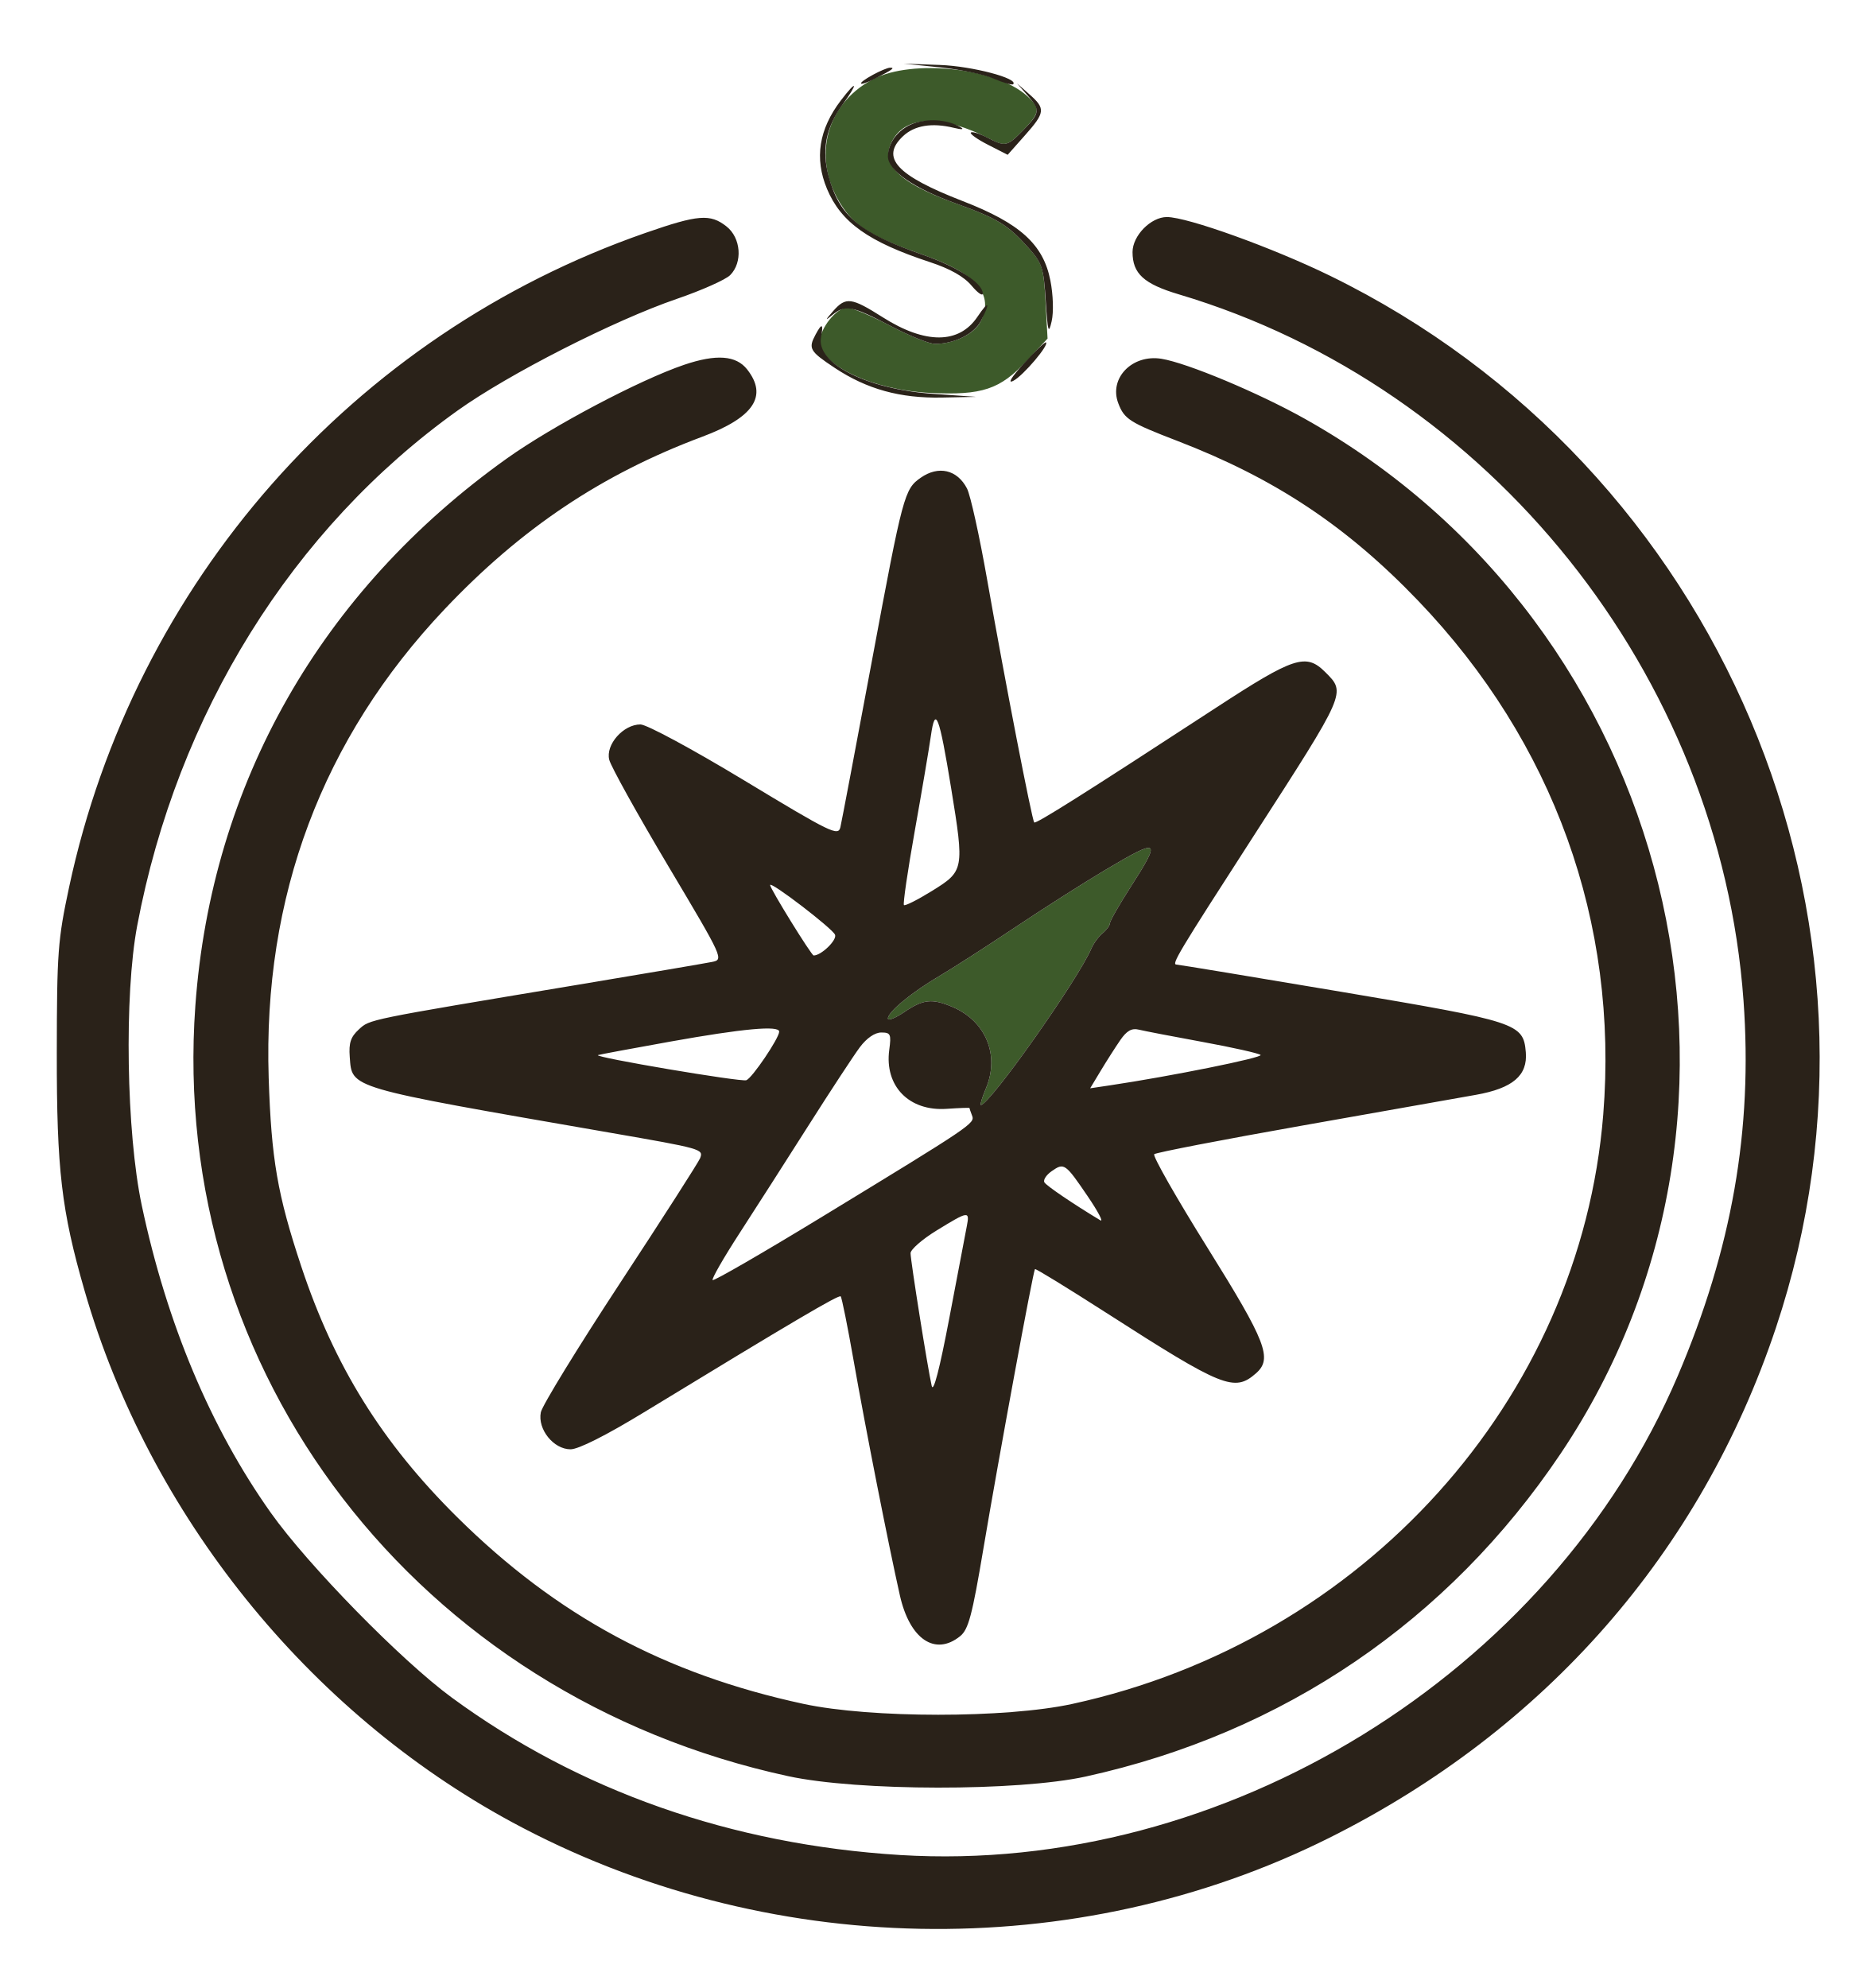
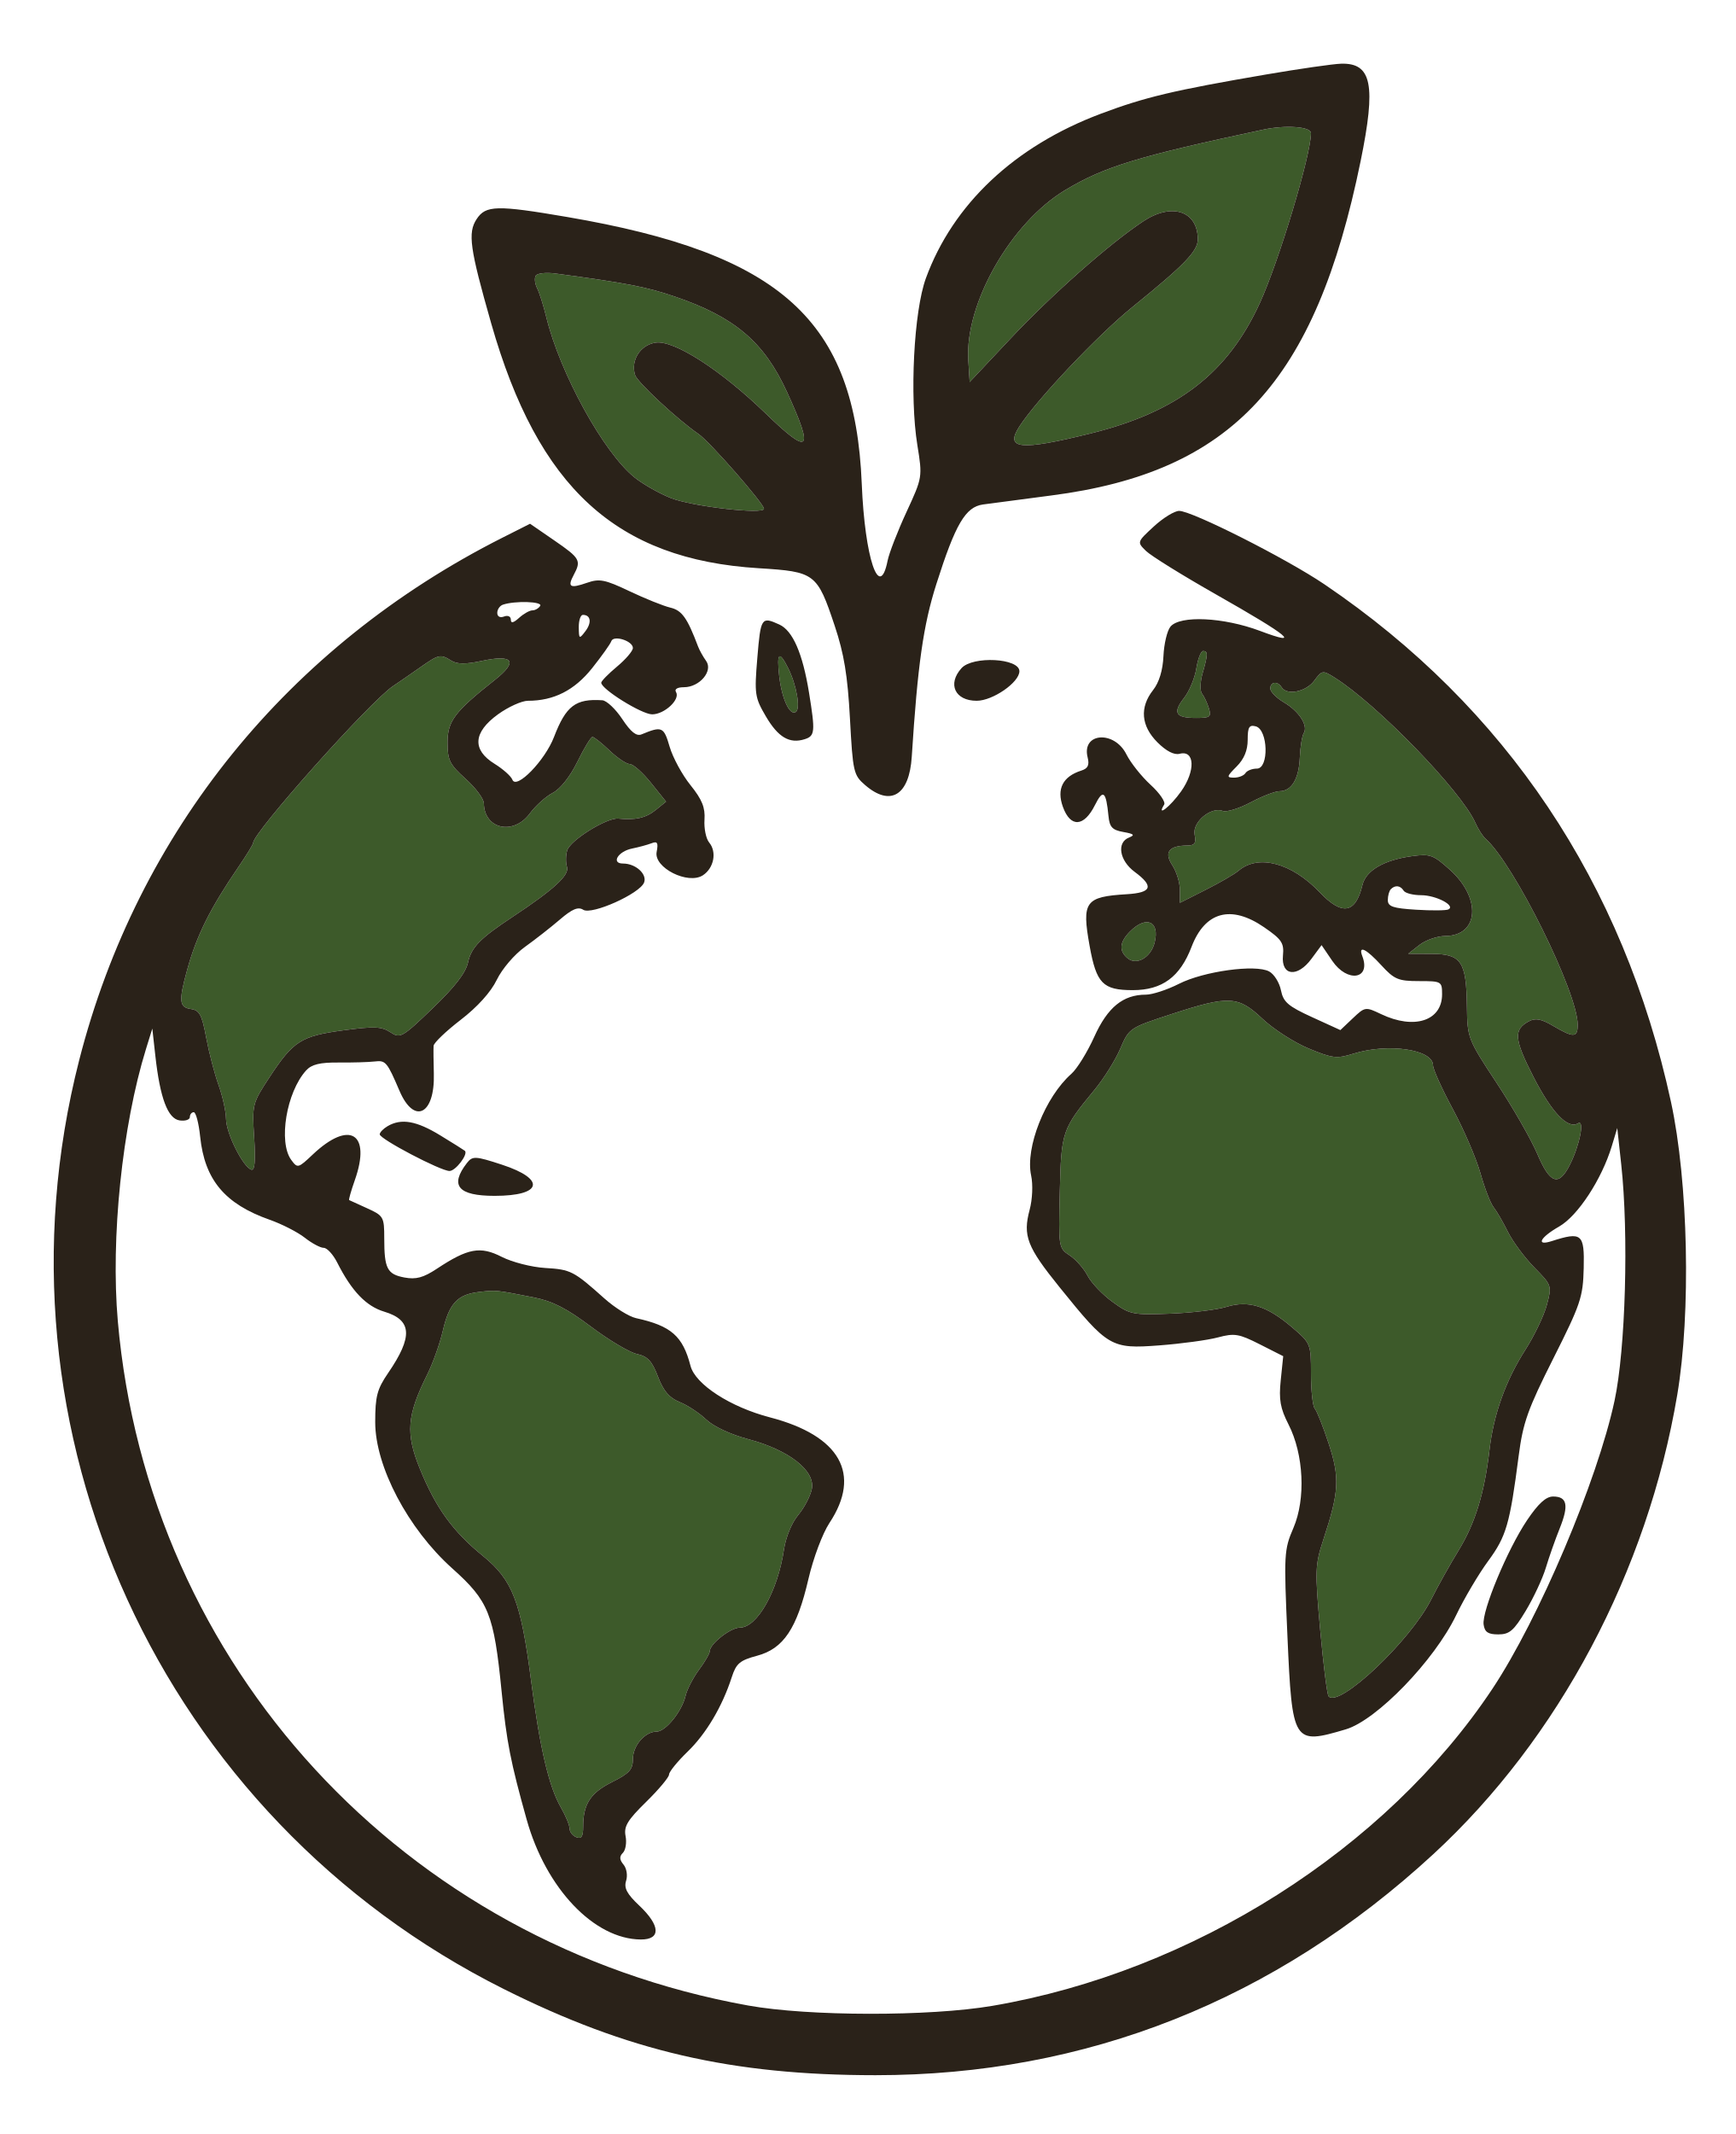
- <svg xmlns="http://www.w3.org/2000/svg" viewBox="0 0 413 435" width="48" height="51">
-   <path d="M 192.752 15.565 C 181.640 21.349, 178.930 34.381, 186.682 44.759 C 189.460 48.479, 193.602 50.800, 203.864 54.385 C 215.595 58.484, 219.544 63.113, 216.436 69.124 C 215.038 71.828, 210.567 74, 206.398 74 C 205.131 74, 200.677 72.200, 196.500 70 C 192.323 67.800, 188.059 66, 187.025 66 C 184.664 66, 181 70.549, 181 73.480 C 181 78.750, 192.719 84.209, 205.350 84.824 C 216.777 85.380, 220.729 84.066, 226.639 77.747 L 231.242 72.827 230.793 64.664 C 230.377 57.099, 230.097 56.224, 226.976 52.737 C 222.476 47.708, 220.191 46.319, 210.901 42.964 C 197.701 38.198, 193.672 33.768, 197.529 28.261 C 200.829 23.551, 208.588 23.684, 218.200 28.615 C 221.927 30.527, 222.343 30.429, 225.881 26.810 C 229.597 23.010, 229.714 21.998, 226.750 19.300 C 219.923 13.084, 201.423 11.051, 192.752 15.565 M 244 190.111 C 239.325 192.884, 230.333 198.606, 224.018 202.827 C 217.703 207.047, 210.231 211.850, 207.414 213.500 C 201.344 217.055, 196 221.458, 196 222.905 C 196 223.474, 197.638 222.828, 199.640 221.470 C 203.802 218.645, 205.758 218.443, 210.282 220.371 C 217.616 223.496, 220.701 230.993, 217.654 238.286 C 216.800 240.329, 216.286 242, 216.511 242 C 218.435 242, 237.934 214.403, 240.915 207.459 C 241.397 206.336, 242.514 204.819, 243.396 204.086 C 244.278 203.354, 245 202.365, 245 201.888 C 245 201.411, 247.025 197.861, 249.500 194 C 256.397 183.240, 256.026 182.977, 244 190.111" fill="#3d5a2a" fill-rule="evenodd" />
-   <path d="M 207.500 12.965 C 211.900 13.416, 217.236 14.534, 219.358 15.451 C 221.480 16.367, 223.411 16.922, 223.650 16.684 C 224.923 15.411, 214.581 12.689, 207.500 12.433 L 199.500 12.145 207.500 12.965 M 192.750 14.572 C 188.873 16.675, 189.312 17.401, 193.250 15.399 C 197.020 13.481, 197.687 12.985, 196.417 13.040 C 195.912 13.062, 194.262 13.751, 192.750 14.572 M 185.620 20.254 C 180.756 26.631, 179.746 33.062, 182.553 39.782 C 185.637 47.164, 191.703 51.486, 205.222 55.933 C 209.746 57.421, 212.770 59.127, 214.472 61.149 C 215.862 62.801, 216.975 63.556, 216.945 62.827 C 216.850 60.548, 211.357 57.003, 203.864 54.385 C 189.589 49.398, 185.279 45.810, 182.907 36.943 C 181.347 31.111, 182.304 26.260, 186.029 21.118 C 189.554 16.253, 189.216 15.540, 185.620 20.254 M 226.750 19.064 C 229.670 22.393, 229.601 23.005, 225.881 26.810 C 222.294 30.479, 221.958 30.547, 217.857 28.426 C 216.184 27.561, 214.587 27.079, 214.310 27.357 C 214.033 27.634, 215.748 28.851, 218.122 30.062 L 222.438 32.264 226.219 28.003 C 230.732 22.917, 230.828 22.078, 227.250 18.924 L 224.500 16.500 226.750 19.064 M 202.295 25.132 C 198.704 26.142, 196 29.352, 196 32.604 C 196 35.692, 201.660 39.627, 210.901 42.964 C 220.195 46.320, 222.481 47.711, 226.968 52.737 C 230.045 56.183, 230.371 57.175, 230.839 64.500 C 231.279 71.372, 231.463 72.006, 232.147 69 C 232.605 66.987, 232.485 63.164, 231.863 60 C 230.296 52.028, 225.165 47.382, 212.521 42.483 C 197.874 36.807, 194.284 32.901, 199.344 28.146 C 201.869 25.774, 205.716 25.137, 210.500 26.299 C 212.362 26.751, 212.931 26.694, 212 26.149 C 209.356 24.600, 205.588 24.205, 202.295 25.132 M 142.500 49.497 C 77.867 71.969, 29.618 126.737, 15.249 193.941 C 12.765 205.558, 12.562 208.300, 12.538 230.500 C 12.509 256.298, 13.558 265.274, 18.672 283 C 32.915 332.376, 67.919 375.899, 113 400.285 C 168.764 430.451, 237.365 431.775, 293.419 403.768 C 341.118 379.935, 375.452 340.735, 392.015 291.196 C 422.145 201.082, 379.763 101.062, 293.615 58.972 C 280.906 52.762, 262.119 46, 257.578 46 C 254.041 46, 250 50.123, 250 53.732 C 250 58.489, 252.489 60.763, 260.214 63.064 C 328.917 83.524, 379.668 146.995, 384.868 218.959 C 386.929 247.473, 382.321 273.755, 370.338 301.836 C 342.282 367.581, 270.210 411.972, 198.698 407.553 C 161.508 405.256, 127.839 393.427, 99.685 372.770 C 88.579 364.621, 67.984 343.581, 59.770 331.994 C 46.486 313.254, 36.812 290.207, 31.290 264.146 C 27.888 248.085, 27.394 217.727, 30.287 202.417 C 39.131 155.614, 64.522 114.792, 101.008 88.717 C 112.267 80.670, 135.543 68.815, 149.420 64.060 C 154.876 62.190, 160.164 59.836, 161.170 58.830 C 163.978 56.022, 163.572 50.595, 160.365 48.073 C 156.771 45.245, 154.122 45.456, 142.500 49.497 M 183.933 66.734 C 182.183 68.713, 182.083 68.997, 183.579 67.743 C 186.540 65.260, 187.975 65.510, 196.500 70 C 200.677 72.200, 205.131 74, 206.398 74 C 210.667 74, 215.045 71.815, 216.530 68.941 C 218.716 64.716, 218.309 64.246, 215.750 68.040 C 211.693 74.054, 204.263 74.089, 194.878 68.137 C 187.926 63.729, 186.726 63.575, 183.933 66.734 M 180.035 71.934 C 178.378 75.030, 178.714 75.616, 184.250 79.290 C 191.345 83.999, 198.695 86.034, 207.932 85.846 L 215.500 85.692 206 85.027 C 191.365 84.001, 180.130 78.334, 181.238 72.535 C 181.818 69.503, 181.438 69.313, 180.035 71.934 M 226 78.346 C 223.195 81.433, 222.332 82.860, 223.709 82.136 C 225.891 80.988, 231.644 74.204, 230.889 73.670 C 230.675 73.519, 228.475 75.623, 226 78.346 M 151 78.622 C 141.193 81.949, 121.951 92.117, 111.902 99.282 C 70.849 128.552, 46.668 171.024, 43.123 220.083 C 37.270 301.071, 92.210 372.462, 174 390.151 C 189.402 393.482, 224.676 393.525, 239.664 390.231 C 283.292 380.643, 319.662 355.923, 344.469 319 C 395.801 242.596, 369.502 136.186, 288 90.517 C 277.765 84.782, 262.057 78.208, 256.393 77.289 C 249.928 76.240, 244.746 81.571, 246.851 87.107 C 248.185 90.616, 249.346 91.355, 259.958 95.441 C 281.440 103.714, 297.239 114.203, 313.041 130.686 C 342.959 161.895, 357.311 201.735, 353.904 244.122 C 348.845 307.053, 300.936 360.221, 236.688 374.205 C 222.042 377.393, 192.172 377.386, 177.352 374.191 C 146.761 367.597, 122.889 354.729, 100.940 333 C 84.332 316.559, 73.810 299.645, 66.504 277.639 C 61.242 261.792, 59.892 253.977, 59.310 236 C 58.017 196.031, 71.126 161.113, 98.138 132.570 C 115.053 114.698, 132.854 102.780, 155 94.500 C 166.392 90.241, 169.550 85.512, 164.927 79.635 C 162.484 76.529, 158.109 76.210, 151 78.622 M 203.230 103.551 C 199.635 106.070, 199.311 107.284, 192.524 143.663 C 188.949 162.823, 185.792 179.484, 185.509 180.686 C 185.032 182.712, 183.486 181.960, 164.414 170.436 C 152.871 163.461, 142.752 158, 141.371 158 C 137.590 158, 133.649 162.464, 134.485 165.800 C 134.857 167.285, 140.703 177.812, 147.476 189.194 C 159.763 209.841, 159.785 209.888, 157.145 210.428 C 155.690 210.725, 142.350 212.994, 127.500 215.470 C 80.617 223.285, 81.671 223.070, 79.203 225.332 C 77.415 226.970, 76.972 228.308, 77.203 231.368 C 77.734 238.397, 76.326 237.986, 134.500 248.087 C 154.986 251.644, 155.315 251.737, 154.548 253.737 C 154.219 254.592, 146.294 266.956, 136.937 281.212 C 127.580 295.467, 119.681 308.346, 119.384 309.831 C 118.635 313.573, 122.193 318, 125.948 318 C 127.695 318, 133.789 314.930, 142.125 309.850 C 175.261 289.660, 185.160 283.827, 185.577 284.244 C 185.823 284.490, 187.123 290.948, 188.464 298.596 C 191.033 313.237, 196.085 338.874, 198.640 350.238 C 200.818 359.924, 206.425 363.715, 211.954 359.239 C 213.778 357.761, 214.602 354.662, 217.069 339.989 C 220.404 320.157, 228.061 278.644, 228.463 278.219 C 228.608 278.065, 235.696 282.412, 244.212 287.878 C 269.936 304.391, 272.477 305.418, 277.250 301.227 C 280.946 297.981, 279.529 294.315, 266.536 273.498 C 259.681 262.514, 254.393 253.228, 254.786 252.862 C 255.179 252.496, 269.900 249.650, 287.500 246.538 C 305.100 243.426, 322.335 240.374, 325.801 239.757 C 333.943 238.308, 337.247 235.482, 336.810 230.342 C 336.269 223.980, 335.061 223.586, 296 217.003 C 276.475 213.712, 260.147 211.016, 259.715 211.010 C 258.541 210.995, 259.975 208.601, 276.615 182.798 C 297.296 150.726, 297.150 151.059, 292.545 146.455 C 288.296 142.205, 285.673 143.062, 268.368 154.351 C 239.350 173.281, 228.680 180.013, 228.299 179.632 C 227.802 179.135, 221.768 148.022, 217.907 126.047 C 216.221 116.447, 214.218 107.389, 213.458 105.918 C 211.307 101.759, 207.159 100.799, 203.230 103.551 M 205.482 160.540 C 205.095 163.268, 203.500 172.683, 201.936 181.463 C 200.372 190.243, 199.292 197.625, 199.536 197.869 C 199.779 198.112, 202.571 196.706, 205.739 194.744 C 212.827 190.355, 212.886 190.037, 209.957 172.066 C 207.326 155.923, 206.455 153.680, 205.482 160.540 M 244 190.111 C 239.325 192.884, 230.333 198.606, 224.018 202.827 C 217.703 207.047, 210.231 211.850, 207.414 213.500 C 201.344 217.055, 196 221.458, 196 222.905 C 196 223.474, 197.638 222.828, 199.640 221.470 C 203.802 218.645, 205.758 218.443, 210.282 220.371 C 217.616 223.496, 220.701 230.993, 217.654 238.286 C 216.800 240.329, 216.286 242, 216.511 242 C 218.435 242, 237.934 214.403, 240.915 207.459 C 241.397 206.336, 242.514 204.819, 243.396 204.086 C 244.278 203.354, 245 202.365, 245 201.888 C 245 201.411, 247.025 197.861, 249.500 194 C 256.397 183.240, 256.026 182.977, 244 190.111 M 170 193.453 C 170 194.251, 179.117 209, 179.610 209 C 181.286 209, 184.788 205.611, 184.334 204.428 C 183.808 203.058, 170 192.486, 170 193.453 M 148 228 C 139.475 229.527, 132.275 230.870, 132 230.985 C 130.915 231.438, 163.580 236.969, 164.753 236.530 C 166.046 236.046, 172 227.233, 172 225.804 C 172 224.404, 163.988 225.137, 148 228 M 247.299 227.673 C 246.228 229.228, 244.292 232.258, 242.998 234.406 L 240.644 238.313 245.072 237.653 C 258.399 235.667, 278.913 231.526, 278.258 230.952 C 277.841 230.587, 272.100 229.299, 265.500 228.089 C 258.900 226.880, 252.543 225.655, 251.373 225.368 C 249.824 224.987, 248.718 225.613, 247.299 227.673 M 189.805 229.250 C 188.467 231.037, 183.374 238.800, 178.486 246.500 C 173.598 254.200, 166.729 264.928, 163.222 270.340 C 159.715 275.751, 157.056 280.389, 157.312 280.646 C 157.569 280.902, 168.291 274.707, 181.140 266.878 C 214.725 246.413, 215.239 246.066, 214.576 244.339 C 214.259 243.512, 214 242.761, 214.001 242.668 C 214.001 242.576, 211.739 242.657, 208.975 242.848 C 200.669 243.424, 195.222 237.835, 196.295 229.837 C 196.762 226.356, 196.597 226, 194.524 226 C 193.110 226, 191.309 227.240, 189.805 229.250 M 232.146 256.610 C 230.947 257.450, 230.229 258.561, 230.549 259.080 C 231.034 259.863, 236.833 263.798, 242.883 267.448 C 243.644 267.907, 242.409 265.547, 240.138 262.203 C 235.150 254.859, 234.898 254.682, 232.146 256.610 M 206.750 269.698 C 203.588 271.637, 201 273.894, 201 274.713 C 201 276.392, 204.786 300.154, 205.667 304 C 206.036 305.614, 207.416 300.301, 209.561 289 C 211.387 279.375, 213.122 270.262, 213.416 268.750 C 214.080 265.329, 213.810 265.367, 206.750 269.698" fill="#2a2219" fill-rule="evenodd" />
+ <svg xmlns="http://www.w3.org/2000/svg" viewBox="0 0 384 468" width="48" height="59">
+   <path d="M 279.500 26.658 C 251.806 32.551, 244.301 34.839, 235.655 40.028 C 223.612 47.255, 213.405 65.158, 214.195 77.669 L 214.500 82.500 223.433 73 C 232.719 63.124, 245.323 51.982, 252.895 46.953 C 259.182 42.779, 264.884 44.619, 264.968 50.850 C 265.004 53.509, 262.150 56.478, 250.458 65.943 C 242.833 72.117, 229.348 86.372, 225.492 92.335 C 222.230 97.380, 225.654 97.720, 241.168 93.892 C 260.483 89.125, 271.566 80.594, 278.700 65 C 282.934 55.745, 290 32.258, 290 27.438 C 290 26.015, 284.457 25.603, 279.500 26.658 M 118.514 58.977 C 118.180 59.517, 118.313 60.755, 118.810 61.729 C 119.306 62.703, 120.213 65.557, 120.825 68.071 C 123.876 80.594, 133.545 98.158, 140.401 103.628 C 142.287 105.133, 145.904 107.179, 148.438 108.175 C 153.174 110.035, 169 111.848, 169 110.531 C 169 109.407, 157.004 95.704, 154.529 94 C 149.849 90.779, 140.991 82.548, 140.484 80.950 C 139.459 77.720, 141.646 74.279, 145.040 73.781 C 149.102 73.185, 159.440 79.835, 169.319 89.399 C 179.150 98.916, 180.148 97.923, 174.074 84.662 C 169.016 73.617, 162.498 68.091, 149.195 63.566 C 142.955 61.444, 138.457 60.578, 122.810 58.488 C 120.781 58.217, 118.848 58.437, 118.514 58.977 M 264.640 145.850 C 264.301 147.967, 263.090 150.888, 261.947 152.340 C 259.348 155.645, 260.017 156.800, 264.533 156.800 C 267.691 156.800, 268.001 156.569, 267.413 154.650 C 267.051 153.468, 266.369 152.015, 265.898 151.422 C 265.417 150.818, 265.471 148.844, 266.020 146.929 C 267.224 142.732, 267.240 142, 266.128 142 C 265.648 142, 264.979 143.732, 264.640 145.850 M 93 145.574 C 91.075 146.926, 88.339 148.812, 86.920 149.766 C 81.811 153.200, 56 182.129, 56 184.422 C 56 184.737, 54.537 187.134, 52.750 189.748 C 46.492 198.899, 43.504 204.891, 41.404 212.500 C 39.491 219.429, 39.625 220.808, 42.246 221.180 C 44.134 221.449, 44.669 222.454, 45.611 227.500 C 46.227 230.800, 47.459 235.525, 48.351 238 C 49.242 240.475, 49.985 243.850, 50.002 245.500 C 50.035 248.676, 53.743 256.096, 55.602 256.706 C 56.366 256.957, 56.557 254.784, 56.225 249.612 C 55.756 242.295, 55.819 242.045, 59.623 236.256 C 64.894 228.237, 66.618 227.143, 75.981 225.883 C 82.764 224.970, 84.407 225.036, 86.335 226.300 C 88.536 227.742, 88.909 227.532, 95.711 221.007 C 100.584 216.333, 103.021 213.179, 103.521 210.902 C 104.264 207.520, 106.170 205.569, 113.399 200.789 C 122.481 194.784, 125.995 191.561, 125.424 189.761 C 125.117 188.793, 125.141 187.131, 125.478 186.068 C 126.194 183.812, 134.265 178.804, 136.777 179.057 C 140.589 179.441, 142.887 178.912, 145.059 177.153 L 147.340 175.306 144.003 171.153 C 142.167 168.869, 140.061 167, 139.324 167 C 138.586 167, 136.569 165.650, 134.843 164 C 133.116 162.350, 131.414 161, 131.060 161 C 130.706 161, 129.212 163.456, 127.740 166.458 C 126.120 169.760, 123.964 172.487, 122.281 173.361 C 120.752 174.155, 118.474 176.199, 117.220 177.903 C 113.594 182.829, 107.132 181.417, 107.032 175.677 C 107.014 174.674, 105.200 172.238, 103 170.263 C 99.474 167.098, 99 166.146, 99 162.236 C 99 157.482, 100.551 155.433, 109.514 148.349 C 114.664 144.278, 113.536 142.687, 106.560 144.183 C 102.980 144.951, 101.124 144.934, 99.823 144.122 C 97.439 142.633, 97.078 142.709, 93 145.574 M 172.354 147.416 C 172.908 152.453, 174.665 156.325, 176.017 155.489 C 177.135 154.799, 176.217 149.500, 174.332 145.750 C 172.369 141.848, 171.795 142.331, 172.354 147.416 M 290.703 148.580 C 288.879 151.037, 284.656 151.870, 283.500 150 C 282.621 148.577, 281 148.761, 281 150.284 C 281 150.991, 282.347 152.364, 283.993 153.337 C 287.389 155.343, 289.427 158.500, 288.399 160.163 C 288.018 160.780, 287.626 163.218, 287.527 165.580 C 287.331 170.300, 285.693 173, 283.026 173 C 282.076 173, 279.207 174.111, 276.652 175.470 C 274.098 176.828, 271.327 177.679, 270.496 177.360 C 267.883 176.357, 263.735 179.835, 264.262 182.588 C 264.631 184.518, 264.301 185.003, 262.611 185.015 C 258.559 185.045, 257.453 186.516, 259.329 189.379 C 260.248 190.782, 261 193.226, 261 194.810 L 261 197.691 266.709 194.811 C 269.850 193.227, 273.112 191.335, 273.959 190.606 C 278.311 186.866, 285.729 188.832, 291.946 195.374 C 296.893 200.579, 299.871 200.072, 301.377 193.768 C 302.148 190.539, 306.124 188.219, 312.350 187.366 C 316.379 186.813, 317.062 187.062, 320.800 190.438 C 327.733 196.702, 327.125 204.971, 319.727 205.022 C 317.952 205.034, 315.375 205.924, 314 207 L 311.500 208.956 316.715 208.978 C 323.258 209.006, 324.371 210.667, 324.498 220.596 C 324.588 227.598, 324.676 227.825, 331.116 237.596 C 334.705 243.043, 338.735 250.080, 340.071 253.233 C 342.857 259.809, 344.784 260.488, 347.209 255.750 C 349.436 251.398, 350.613 245.503, 349.063 246.461 C 346.841 247.834, 343.241 244.061, 339.165 236.086 C 334.952 227.842, 334.779 225.724, 338.174 223.907 C 339.665 223.109, 340.922 223.347, 343.614 224.935 C 348.100 227.582, 349 227.534, 349 224.649 C 349 217.511, 334.902 189.066, 328.607 183.500 C 327.985 182.950, 326.979 181.375, 326.372 180 C 323.284 173.005, 304.591 153.727, 295.192 147.844 C 292.585 146.213, 292.443 146.236, 290.703 148.580 M 250 204 C 247.639 206.361, 247.455 208.303, 249.436 209.947 C 251.430 211.602, 254.590 209.770, 255.416 206.480 C 256.593 201.788, 253.588 200.412, 250 204 M 259.137 222.302 C 249.865 225.331, 249.756 225.404, 247.823 229.930 C 246.749 232.444, 244.199 236.525, 242.156 239 C 234.912 247.775, 234.760 248.223, 234.433 261.689 C 234.137 273.889, 234.164 274.062, 236.618 275.669 C 237.984 276.565, 239.770 278.589, 240.587 280.168 C 241.404 281.747, 243.889 284.356, 246.111 285.965 C 249.953 288.748, 250.571 288.875, 258.825 288.560 C 263.596 288.378, 269.210 287.700, 271.300 287.054 C 276.179 285.545, 280.266 286.824, 285.855 291.607 C 289.952 295.115, 290 295.233, 290 301.878 C 290 305.575, 290.379 309.027, 290.841 309.550 C 291.304 310.072, 292.689 313.562, 293.920 317.304 C 296.394 324.827, 296.223 327.954, 292.765 338.461 C 290.892 344.153, 290.850 345.304, 292.037 358.500 C 292.730 366.200, 293.567 372.815, 293.898 373.199 C 296.187 375.860, 311.996 360.924, 316.604 351.748 C 318.053 348.862, 320.787 343.972, 322.680 340.883 C 326.328 334.926, 328.388 328.207, 329.491 318.667 C 330.396 310.832, 333.090 303.326, 337.435 296.535 C 339.413 293.443, 341.548 288.981, 342.179 286.620 C 343.315 282.375, 343.284 282.284, 339.414 278.349 C 337.261 276.161, 334.622 272.600, 333.550 270.435 C 332.477 268.271, 331.055 265.825, 330.389 265 C 329.724 264.175, 328.417 260.800, 327.486 257.500 C 326.555 254.200, 323.815 247.831, 321.397 243.346 C 318.978 238.861, 317 234.490, 317 233.631 C 317 230.110, 307.062 228.649, 299.413 231.046 C 295.701 232.209, 294.792 232.105, 289.503 229.913 C 286.301 228.586, 281.704 225.632, 279.287 223.350 C 273.878 218.241, 271.887 218.137, 259.137 222.302 M 106 283.752 C 101.209 284.306, 99.368 286.270, 97.959 292.333 C 97.298 295.175, 95.750 299.525, 94.519 302 C 89.995 311.090, 89.687 315.024, 92.882 322.874 C 96.402 331.524, 100.169 336.730, 106.832 342.149 C 113.368 347.467, 115.204 352.196, 117.448 369.500 C 119.410 384.635, 121.414 393.177, 124.089 397.807 C 125.140 399.626, 126 401.715, 126 402.450 C 126 403.185, 126.675 404.045, 127.500 404.362 C 128.621 404.792, 129 404.204, 129 402.034 C 129 397.030, 130.603 394.553, 135.386 392.164 C 139.209 390.255, 140 389.384, 140 387.085 C 140 384.093, 142.672 381, 145.256 381 C 147.240 381, 150.837 376.550, 151.653 373.088 C 151.988 371.664, 153.329 369.068, 154.631 367.317 C 155.934 365.566, 157 363.732, 157 363.241 C 157 361.616, 161.594 358, 163.659 358 C 167.495 358, 172.040 349.966, 173.413 340.755 C 173.823 338.009, 175.151 334.786, 176.566 333.104 C 177.910 331.507, 179.268 328.908, 179.584 327.330 C 180.388 323.312, 174.550 318.725, 165.597 316.340 C 161.614 315.278, 157.841 313.521, 156.217 311.970 C 154.723 310.543, 152.085 308.806, 150.356 308.110 C 148.051 307.183, 146.769 305.684, 145.549 302.490 C 144.228 299.030, 143.269 297.998, 140.887 297.475 C 139.237 297.113, 134.669 294.395, 130.736 291.436 C 125.359 287.391, 122.207 285.783, 118.042 284.959 C 109.727 283.313, 109.760 283.317, 106 283.752" fill="#3d5a2a" fill-rule="evenodd" />
+   <path d="M 280 14.487 C 259.607 17.979, 253.248 19.491, 243.454 23.177 C 224.434 30.334, 210.810 43.155, 204.816 59.539 C 202.149 66.831, 201.185 85.650, 202.927 96.446 C 204.071 103.537, 204.063 103.581, 200.516 111.259 C 198.559 115.494, 196.684 120.328, 196.350 122.001 C 194.538 131.062, 191.297 121.434, 190.628 105 C 189.157 68.861, 172.847 54.094, 125.452 45.992 C 109.874 43.329, 107.448 43.386, 105.430 46.467 C 103.440 49.504, 103.915 52.905, 108.650 69.500 C 119.037 105.911, 136.343 121.746, 167.859 123.681 C 180.298 124.445, 180.768 124.801, 184.642 136.406 C 186.714 142.613, 187.501 147.395, 188.016 156.918 C 188.660 168.798, 188.806 169.437, 191.400 171.668 C 196.979 176.467, 201.142 173.930, 201.688 165.400 C 202.991 145.033, 204.238 136.276, 207.130 127.181 C 211.343 113.931, 213.563 110.137, 217.427 109.585 C 219.117 109.344, 225.917 108.447, 232.538 107.592 C 272.572 102.424, 290.970 82.545, 300.981 33.640 C 304.432 16.784, 303.457 11.901, 296.679 12.088 C 294.930 12.136, 287.425 13.215, 280 14.487 M 279.500 26.658 C 251.806 32.551, 244.301 34.839, 235.655 40.028 C 223.612 47.255, 213.405 65.158, 214.195 77.669 L 214.500 82.500 223.433 73 C 232.719 63.124, 245.323 51.982, 252.895 46.953 C 259.182 42.779, 264.884 44.619, 264.968 50.850 C 265.004 53.509, 262.150 56.478, 250.458 65.943 C 242.833 72.117, 229.348 86.372, 225.492 92.335 C 222.230 97.380, 225.654 97.720, 241.168 93.892 C 260.483 89.125, 271.566 80.594, 278.700 65 C 282.934 55.745, 290 32.258, 290 27.438 C 290 26.015, 284.457 25.603, 279.500 26.658 M 118.514 58.977 C 118.180 59.517, 118.313 60.755, 118.810 61.729 C 119.306 62.703, 120.213 65.557, 120.825 68.071 C 123.876 80.594, 133.545 98.158, 140.401 103.628 C 142.287 105.133, 145.904 107.179, 148.438 108.175 C 153.174 110.035, 169 111.848, 169 110.531 C 169 109.407, 157.004 95.704, 154.529 94 C 149.849 90.779, 140.991 82.548, 140.484 80.950 C 139.459 77.720, 141.646 74.279, 145.040 73.781 C 149.102 73.185, 159.440 79.835, 169.319 89.399 C 179.150 98.916, 180.148 97.923, 174.074 84.662 C 169.016 73.617, 162.498 68.091, 149.195 63.566 C 142.955 61.444, 138.457 60.578, 122.810 58.488 C 120.781 58.217, 118.848 58.437, 118.514 58.977 M 255.235 114.447 C 251.506 117.888, 251.503 117.896, 253.500 119.856 C 254.600 120.936, 261.575 125.267, 269 129.481 C 285.281 138.721, 288.117 141.072, 278.727 137.544 C 270.663 134.515, 261.029 134.055, 258.918 136.599 C 258.188 137.478, 257.489 140.405, 257.366 143.102 C 257.220 146.278, 256.411 148.933, 255.070 150.638 C 252.065 154.459, 252.406 158.560, 256.031 162.185 C 257.987 164.141, 259.733 165.041, 260.952 164.723 C 264.308 163.845, 264.492 168.487, 261.281 173.026 C 258.887 176.410, 255.715 178.889, 257.524 175.961 C 257.877 175.390, 256.522 173.416, 254.513 171.576 C 252.504 169.736, 250.104 166.716, 249.180 164.865 C 246.490 159.478, 239.217 160.033, 240.594 165.520 C 241.021 167.219, 240.665 167.972, 239.217 168.431 C 235.089 169.741, 233.688 172.494, 235.125 176.470 C 236.799 181.097, 239.787 180.928, 242.212 176.070 C 244.017 172.453, 244.667 172.979, 245.207 178.495 C 245.447 180.947, 246.045 181.587, 248.500 182.023 C 250.854 182.440, 251.123 182.704, 249.750 183.246 C 246.965 184.346, 247.623 188.345, 251 190.842 C 255.315 194.032, 254.812 195.451, 249.249 195.785 C 240.041 196.339, 239.266 197.416, 241.030 207.203 C 242.533 215.540, 243.956 217, 250.578 217 C 257.086 217, 261.037 214.089, 263.585 207.416 C 266.560 199.628, 272.332 198.069, 279.623 203.084 C 283.539 205.779, 284.067 206.569, 283.803 209.334 C 283.370 213.862, 286.986 214.291, 290.098 210.081 L 292.345 207.043 294.708 210.521 C 298.040 215.424, 303.323 214.613, 301.362 209.500 C 300.389 206.965, 302.199 207.827, 305.564 211.500 C 308.427 214.626, 309.316 215, 313.885 215 C 318.874 215, 319 215.072, 319 217.929 C 319 223.790, 312.837 225.797, 305.533 222.314 C 302.046 220.651, 301.960 220.664, 299.249 223.232 L 296.500 225.835 290.236 222.973 C 284.931 220.549, 283.878 219.638, 283.354 217.020 C 283.014 215.320, 281.838 213.449, 280.741 212.862 C 277.723 211.246, 266.291 212.819, 260.792 215.605 C 258.193 216.922, 254.904 218, 253.484 218 C 248.428 218, 245.014 220.785, 242.067 227.312 C 240.531 230.715, 238.254 234.400, 237.007 235.500 C 231.203 240.622, 226.762 251.835, 228.096 258 C 228.527 259.987, 228.386 263.254, 227.771 265.559 C 226.228 271.339, 227.164 273.765, 234.391 282.716 C 245.096 295.975, 245.787 296.379, 256.394 295.578 C 261.311 295.207, 267.173 294.411, 269.421 293.810 C 273.074 292.833, 274.056 292.995, 278.684 295.340 L 283.859 297.962 283.310 303.286 C 282.867 307.577, 283.201 309.472, 285.030 313.055 C 288.413 319.680, 288.876 329.535, 286.108 335.970 C 284.038 340.782, 283.985 341.750, 284.793 359.920 C 285.845 383.604, 286.064 383.952, 297.718 380.491 C 304.539 378.466, 317.320 365.241, 322.113 355.249 C 323.894 351.537, 327.083 346.143, 329.199 343.262 C 333.211 337.800, 333.986 335.130, 335.946 320 C 336.897 312.663, 337.945 309.718, 343.605 298.471 C 349.664 286.433, 350.176 284.911, 350.331 278.471 C 350.515 270.879, 349.915 270.375, 343.250 272.512 C 339.662 273.662, 340.659 271.704, 344.891 269.287 C 349.027 266.926, 354.319 258.846, 356.542 251.500 L 357.753 247.500 358.626 255.500 C 360.314 270.955, 359.596 296.431, 357.152 307.809 C 353.342 325.549, 340.400 356.082, 330.155 371.500 C 306.556 407.016, 263.809 434.119, 219.500 441.658 C 205.568 444.028, 178.883 443.990, 165.500 441.581 C 89.283 427.858, 32.757 366.499, 26.063 290.222 C 24.454 271.884, 27.031 246.994, 32.299 230 L 33.694 225.500 34.361 231.500 C 35.403 240.888, 37.119 245.446, 39.750 245.820 C 40.987 245.995, 42 245.658, 42 245.070 C 42 244.481, 42.387 244, 42.860 244 C 43.333 244, 43.970 246.424, 44.276 249.387 C 45.263 258.951, 49.735 264.295, 59.680 267.797 C 62.373 268.746, 65.857 270.529, 67.423 271.761 C 68.989 272.992, 70.872 274, 71.609 274 C 72.346 274, 73.688 275.462, 74.592 277.250 C 77.790 283.573, 80.995 286.918, 85.007 288.120 C 91.153 289.962, 91.384 293.620, 85.863 301.680 C 83.414 305.256, 83 306.828, 83 312.556 C 83 322.353, 90.260 336.139, 100.023 344.881 C 108.126 352.135, 109.252 354.939, 110.959 372.103 C 112.071 383.295, 112.923 387.649, 116.505 400.457 C 120.766 415.697, 131.439 426.908, 141.750 426.978 C 146.240 427.008, 146.102 423.905, 141.416 419.485 C 138.688 416.913, 137.991 415.603, 138.499 414.005 C 138.873 412.825, 138.622 411.249, 137.925 410.410 C 137.021 409.320, 136.984 408.616, 137.788 407.812 C 138.395 407.205, 138.663 405.536, 138.383 404.104 C 137.967 401.972, 138.792 400.601, 142.937 396.538 C 145.722 393.808, 148 391.087, 148 390.491 C 148 389.894, 149.839 387.627, 152.086 385.453 C 156.211 381.463, 159.767 375.469, 161.873 368.955 C 162.855 365.919, 163.662 365.238, 167.490 364.214 C 173.319 362.655, 176.287 358.214, 178.834 347.237 C 179.907 342.612, 181.958 337.151, 183.491 334.834 C 190.634 324.041, 185.836 315.537, 170.327 311.497 C 161.548 309.210, 153.807 304.195, 152.748 300.106 C 151.036 293.501, 148.465 291.250, 140.691 289.547 C 139.146 289.209, 135.996 287.247, 133.691 285.188 C 126.882 279.104, 126.269 278.789, 120.596 278.451 C 117.611 278.273, 113.290 277.169, 110.994 275.997 C 106.243 273.573, 103.519 274.071, 96.636 278.624 C 93.654 280.596, 92.020 281.039, 89.482 280.563 C 85.646 279.843, 85 278.595, 85 271.902 C 85 267.170, 84.846 266.898, 81.250 265.263 C 79.187 264.326, 77.383 263.504, 77.239 263.436 C 77.096 263.368, 77.658 261.385, 78.489 259.030 C 82.165 248.612, 77.321 245.662, 69.180 253.360 C 65.958 256.408, 65.818 256.443, 64.430 254.559 C 61.528 250.620, 63.359 239.576, 67.711 234.767 C 68.928 233.422, 70.771 232.973, 74.923 233.010 C 77.990 233.037, 81.566 232.933, 82.869 232.779 C 85.319 232.490, 85.620 232.846, 88.377 239.281 C 91.610 246.828, 96.220 244.532, 95.969 235.500 C 95.892 232.750, 95.868 229.964, 95.915 229.308 C 95.962 228.653, 98.656 226.073, 101.903 223.575 C 105.628 220.708, 108.577 217.439, 109.897 214.712 C 111.070 212.290, 113.797 209.098, 116.106 207.446 C 118.371 205.826, 121.861 203.095, 123.862 201.377 C 126.569 199.054, 127.888 198.503, 129.017 199.225 C 130.897 200.428, 141.531 195.665, 142.479 193.195 C 143.192 191.335, 140.611 189, 137.840 189 C 135.103 189, 136.703 186.310, 139.814 185.682 C 141.291 185.384, 143.230 184.857, 144.122 184.512 C 145.423 184.008, 145.648 184.391, 145.256 186.439 C 144.591 189.921, 152.215 193.754, 155.500 191.589 C 157.934 189.985, 158.609 186.439, 156.879 184.354 C 156.177 183.509, 155.710 181.238, 155.840 179.308 C 156.022 176.611, 155.303 174.839, 152.734 171.649 C 150.895 169.367, 148.822 165.543, 148.126 163.152 C 146.840 158.731, 146.438 158.555, 141.912 160.431 C 140.785 160.898, 139.549 159.916, 137.648 157.045 C 136.176 154.820, 134.191 152.948, 133.236 152.885 C 127.327 152.493, 125.205 154.105, 122.555 161 C 120.546 166.229, 114.216 172.728, 113.345 170.456 C 113.046 169.678, 111.271 168.095, 109.401 166.939 C 104.394 163.844, 104.659 159.984, 110.150 156.006 C 112.433 154.353, 115.418 153, 116.784 153 C 122.521 153, 127.084 150.680, 130.985 145.781 C 133.118 143.102, 135.026 140.421, 135.226 139.823 C 135.701 138.397, 140 139.748, 140 141.323 C 140 141.977, 138.425 143.824, 136.500 145.429 C 134.575 147.035, 133 148.643, 133 149.004 C 133 150.427, 141.970 156, 144.258 156 C 146.998 156, 150.542 152.686, 149.539 151.063 C 149.145 150.425, 149.843 150, 151.286 150 C 154.757 150, 157.795 146.410, 156.202 144.191 C 155.534 143.261, 154.732 141.825, 154.421 141 C 152.017 134.638, 150.851 133.003, 148.279 132.393 C 146.750 132.030, 142.691 130.398, 139.258 128.766 C 133.813 126.177, 132.611 125.940, 129.846 126.904 C 126.075 128.218, 125.471 127.857, 126.919 125.151 C 128.617 121.979, 128.331 121.471, 122.627 117.543 L 117.254 113.843 111.158 116.920 C 63.746 140.854, 30.438 181.964, 17.514 232.500 C -3.482 314.593, 35.581 399.990, 111.500 437.965 C 138.929 451.686, 161.798 456.983, 193.651 456.994 C 240.222 457.010, 281.974 440.467, 317.087 408.085 C 344.808 382.519, 364.441 345.544, 371.026 306.500 C 374.087 288.351, 373.465 259.392, 369.635 241.721 C 359.138 193.288, 333.126 154.435, 293 127.257 C 284.582 121.555, 263.699 111, 260.837 111 C 259.811 111, 257.290 112.551, 255.235 114.447 M 111.250 131.743 C 110.563 131.976, 110 132.790, 110 133.552 C 110 134.372, 110.612 134.703, 111.500 134.362 C 112.345 134.037, 113 134.337, 113 135.048 C 113 135.921, 113.564 135.799, 114.829 134.655 C 115.835 133.745, 117.158 133, 117.770 133 C 118.381 133, 119.159 132.552, 119.497 132.005 C 120.096 131.035, 113.921 130.839, 111.250 131.743 M 128.032 136.750 C 128.062 139.356, 128.139 139.400, 129.500 137.603 C 130.946 135.692, 130.684 134, 128.941 134 C 128.423 134, 128.014 135.238, 128.032 136.750 M 167.528 143.508 C 166.861 151.517, 166.971 152.275, 169.413 156.441 C 172.131 161.079, 174.650 162.563, 178 161.500 C 180.286 160.774, 180.370 159.875, 178.961 151.193 C 177.551 142.504, 175.365 137.487, 172.399 136.136 C 168.427 134.326, 168.273 134.559, 167.528 143.508 M 264.640 145.850 C 264.301 147.967, 263.090 150.888, 261.947 152.340 C 259.348 155.645, 260.017 156.800, 264.533 156.800 C 267.691 156.800, 268.001 156.569, 267.413 154.650 C 267.051 153.468, 266.369 152.015, 265.898 151.422 C 265.417 150.818, 265.471 148.844, 266.020 146.929 C 267.224 142.732, 267.240 142, 266.128 142 C 265.648 142, 264.979 143.732, 264.640 145.850 M 93 145.574 C 91.075 146.926, 88.339 148.812, 86.920 149.766 C 81.811 153.200, 56 182.129, 56 184.422 C 56 184.737, 54.537 187.134, 52.750 189.748 C 46.492 198.899, 43.504 204.891, 41.404 212.500 C 39.491 219.429, 39.625 220.808, 42.246 221.180 C 44.134 221.449, 44.669 222.454, 45.611 227.500 C 46.227 230.800, 47.459 235.525, 48.351 238 C 49.242 240.475, 49.985 243.850, 50.002 245.500 C 50.035 248.676, 53.743 256.096, 55.602 256.706 C 56.366 256.957, 56.557 254.784, 56.225 249.612 C 55.756 242.295, 55.819 242.045, 59.623 236.256 C 64.894 228.237, 66.618 227.143, 75.981 225.883 C 82.764 224.970, 84.407 225.036, 86.335 226.300 C 88.536 227.742, 88.909 227.532, 95.711 221.007 C 100.584 216.333, 103.021 213.179, 103.521 210.902 C 104.264 207.520, 106.170 205.569, 113.399 200.789 C 122.481 194.784, 125.995 191.561, 125.424 189.761 C 125.117 188.793, 125.141 187.131, 125.478 186.068 C 126.194 183.812, 134.265 178.804, 136.777 179.057 C 140.589 179.441, 142.887 178.912, 145.059 177.153 L 147.340 175.306 144.003 171.153 C 142.167 168.869, 140.061 167, 139.324 167 C 138.586 167, 136.569 165.650, 134.843 164 C 133.116 162.350, 131.414 161, 131.060 161 C 130.706 161, 129.212 163.456, 127.740 166.458 C 126.120 169.760, 123.964 172.487, 122.281 173.361 C 120.752 174.155, 118.474 176.199, 117.220 177.903 C 113.594 182.829, 107.132 181.417, 107.032 175.677 C 107.014 174.674, 105.200 172.238, 103 170.263 C 99.474 167.098, 99 166.146, 99 162.236 C 99 157.482, 100.551 155.433, 109.514 148.349 C 114.664 144.278, 113.536 142.687, 106.560 144.183 C 102.980 144.951, 101.124 144.934, 99.823 144.122 C 97.439 142.633, 97.078 142.709, 93 145.574 M 172.354 147.416 C 172.908 152.453, 174.665 156.325, 176.017 155.489 C 177.135 154.799, 176.217 149.500, 174.332 145.750 C 172.369 141.848, 171.795 142.331, 172.354 147.416 M 212.695 145.785 C 209.522 149.290, 211.248 153, 216.052 153 C 219.608 153, 225.500 148.922, 225.500 146.460 C 225.500 143.572, 215.190 143.028, 212.695 145.785 M 290.703 148.580 C 288.879 151.037, 284.656 151.870, 283.500 150 C 282.621 148.577, 281 148.761, 281 150.284 C 281 150.991, 282.347 152.364, 283.993 153.337 C 287.389 155.343, 289.427 158.500, 288.399 160.163 C 288.018 160.780, 287.626 163.218, 287.527 165.580 C 287.331 170.300, 285.693 173, 283.026 173 C 282.076 173, 279.207 174.111, 276.652 175.470 C 274.098 176.828, 271.327 177.679, 270.496 177.360 C 267.883 176.357, 263.735 179.835, 264.262 182.588 C 264.631 184.518, 264.301 185.003, 262.611 185.015 C 258.559 185.045, 257.453 186.516, 259.329 189.379 C 260.248 190.782, 261 193.226, 261 194.810 L 261 197.691 266.709 194.811 C 269.850 193.227, 273.112 191.335, 273.959 190.606 C 278.311 186.866, 285.729 188.832, 291.946 195.374 C 296.893 200.579, 299.871 200.072, 301.377 193.768 C 302.148 190.539, 306.124 188.219, 312.350 187.366 C 316.379 186.813, 317.062 187.062, 320.800 190.438 C 327.733 196.702, 327.125 204.971, 319.727 205.022 C 317.952 205.034, 315.375 205.924, 314 207 L 311.500 208.956 316.715 208.978 C 323.258 209.006, 324.371 210.667, 324.498 220.596 C 324.588 227.598, 324.676 227.825, 331.116 237.596 C 334.705 243.043, 338.735 250.080, 340.071 253.233 C 342.857 259.809, 344.784 260.488, 347.209 255.750 C 349.436 251.398, 350.613 245.503, 349.063 246.461 C 346.841 247.834, 343.241 244.061, 339.165 236.086 C 334.952 227.842, 334.779 225.724, 338.174 223.907 C 339.665 223.109, 340.922 223.347, 343.614 224.935 C 348.100 227.582, 349 227.534, 349 224.649 C 349 217.511, 334.902 189.066, 328.607 183.500 C 327.985 182.950, 326.979 181.375, 326.372 180 C 323.284 173.005, 304.591 153.727, 295.192 147.844 C 292.585 146.213, 292.443 146.236, 290.703 148.580 M 276 161.639 C 276 163.971, 275.203 165.888, 273.545 167.545 C 271.333 169.758, 271.278 170, 272.986 170 C 274.029 170, 275.160 169.550, 275.500 169 C 275.840 168.450, 276.982 168, 278.037 168 C 280.748 168, 280.515 159.368, 277.785 158.654 C 276.326 158.273, 276 158.818, 276 161.639 M 307.667 194.667 C 307.300 195.033, 307 196.118, 307 197.078 C 307 198.510, 308.121 198.892, 313.250 199.212 C 316.688 199.427, 319.906 199.398, 320.401 199.149 C 322.071 198.308, 317.648 196, 314.368 196 C 312.580 196, 310.840 195.550, 310.500 195 C 309.786 193.845, 308.625 193.709, 307.667 194.667 M 250 204 C 247.639 206.361, 247.455 208.303, 249.436 209.947 C 251.430 211.602, 254.590 209.770, 255.416 206.480 C 256.593 201.788, 253.588 200.412, 250 204 M 259.137 222.302 C 249.865 225.331, 249.756 225.404, 247.823 229.930 C 246.749 232.444, 244.199 236.525, 242.156 239 C 234.912 247.775, 234.760 248.223, 234.433 261.689 C 234.137 273.889, 234.164 274.062, 236.618 275.669 C 237.984 276.565, 239.770 278.589, 240.587 280.168 C 241.404 281.747, 243.889 284.356, 246.111 285.965 C 249.953 288.748, 250.571 288.875, 258.825 288.560 C 263.596 288.378, 269.210 287.700, 271.300 287.054 C 276.179 285.545, 280.266 286.824, 285.855 291.607 C 289.952 295.115, 290 295.233, 290 301.878 C 290 305.575, 290.379 309.027, 290.841 309.550 C 291.304 310.072, 292.689 313.562, 293.920 317.304 C 296.394 324.827, 296.223 327.954, 292.765 338.461 C 290.892 344.153, 290.850 345.304, 292.037 358.500 C 292.730 366.200, 293.567 372.815, 293.898 373.199 C 296.187 375.860, 311.996 360.924, 316.604 351.748 C 318.053 348.862, 320.787 343.972, 322.680 340.883 C 326.328 334.926, 328.388 328.207, 329.491 318.667 C 330.396 310.832, 333.090 303.326, 337.435 296.535 C 339.413 293.443, 341.548 288.981, 342.179 286.620 C 343.315 282.375, 343.284 282.284, 339.414 278.349 C 337.261 276.161, 334.622 272.600, 333.550 270.435 C 332.477 268.271, 331.055 265.825, 330.389 265 C 329.724 264.175, 328.417 260.800, 327.486 257.500 C 326.555 254.200, 323.815 247.831, 321.397 243.346 C 318.978 238.861, 317 234.490, 317 233.631 C 317 230.110, 307.062 228.649, 299.413 231.046 C 295.701 232.209, 294.792 232.105, 289.503 229.913 C 286.301 228.586, 281.704 225.632, 279.287 223.350 C 273.878 218.241, 271.887 218.137, 259.137 222.302 M 85.750 247.080 C 84.787 247.641, 84 248.458, 84 248.897 C 84 249.927, 97.476 257, 99.438 257 C 100.783 257, 103.634 253.249, 102.831 252.534 C 102.649 252.372, 100.200 250.835, 97.389 249.120 C 92.114 245.899, 88.780 245.315, 85.750 247.080 M 103.278 255.250 C 99.422 260.233, 101.340 262.500, 109.414 262.500 C 119.975 262.500, 120.836 258.812, 111.025 255.603 C 105.125 253.673, 104.519 253.646, 103.278 255.250 M 106 283.752 C 101.209 284.306, 99.368 286.270, 97.959 292.333 C 97.298 295.175, 95.750 299.525, 94.519 302 C 89.995 311.090, 89.687 315.024, 92.882 322.874 C 96.402 331.524, 100.169 336.730, 106.832 342.149 C 113.368 347.467, 115.204 352.196, 117.448 369.500 C 119.410 384.635, 121.414 393.177, 124.089 397.807 C 125.140 399.626, 126 401.715, 126 402.450 C 126 403.185, 126.675 404.045, 127.500 404.362 C 128.621 404.792, 129 404.204, 129 402.034 C 129 397.030, 130.603 394.553, 135.386 392.164 C 139.209 390.255, 140 389.384, 140 387.085 C 140 384.093, 142.672 381, 145.256 381 C 147.240 381, 150.837 376.550, 151.653 373.088 C 151.988 371.664, 153.329 369.068, 154.631 367.317 C 155.934 365.566, 157 363.732, 157 363.241 C 157 361.616, 161.594 358, 163.659 358 C 167.495 358, 172.040 349.966, 173.413 340.755 C 173.823 338.009, 175.151 334.786, 176.566 333.104 C 177.910 331.507, 179.268 328.908, 179.584 327.330 C 180.388 323.312, 174.550 318.725, 165.597 316.340 C 161.614 315.278, 157.841 313.521, 156.217 311.970 C 154.723 310.543, 152.085 308.806, 150.356 308.110 C 148.051 307.183, 146.769 305.684, 145.549 302.490 C 144.228 299.030, 143.269 297.998, 140.887 297.475 C 139.237 297.113, 134.669 294.395, 130.736 291.436 C 125.359 287.391, 122.207 285.783, 118.042 284.959 C 109.727 283.313, 109.760 283.317, 106 283.752 M 337.798 334.250 C 333.464 340.689, 327.769 354.366, 328.190 357.324 C 328.428 358.995, 329.182 359.500, 331.438 359.500 C 333.914 359.500, 334.870 358.676, 337.527 354.251 C 339.261 351.364, 341.254 347.089, 341.956 344.751 C 342.658 342.413, 344.035 338.506, 345.015 336.069 C 347.081 330.934, 346.683 329, 343.559 329 C 341.988 329, 340.291 330.546, 337.798 334.250" fill="#2a2219" fill-rule="evenodd" />
</svg>
